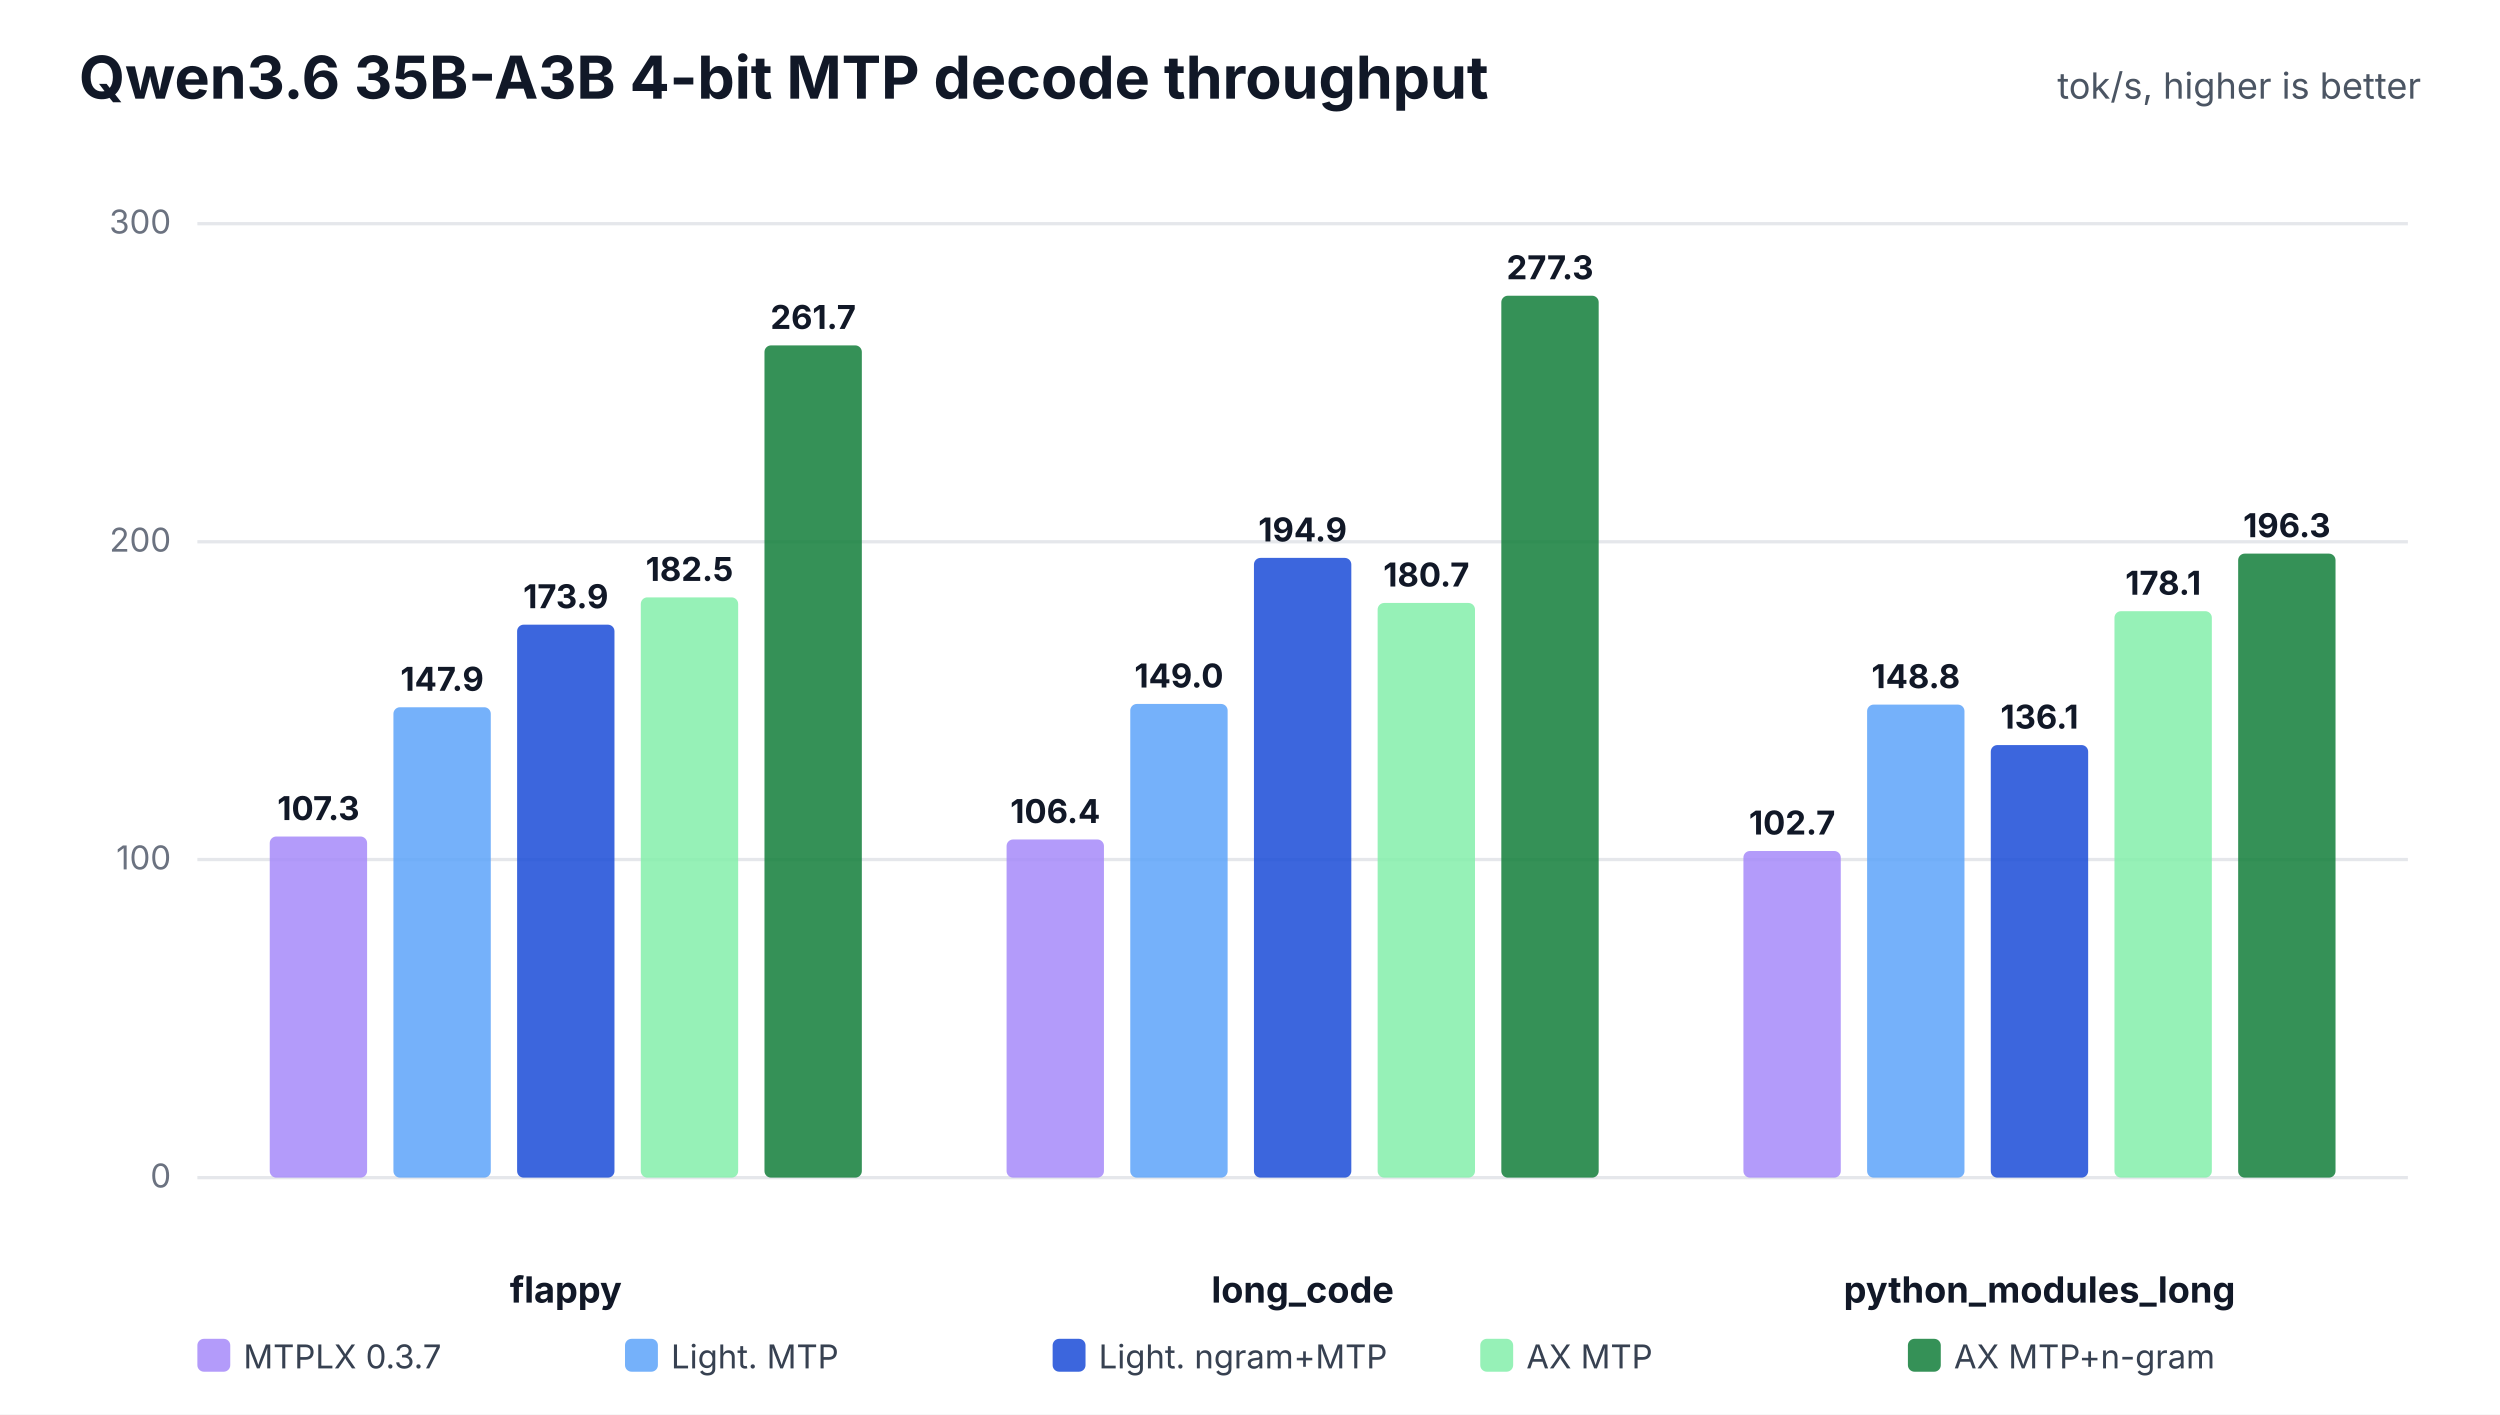
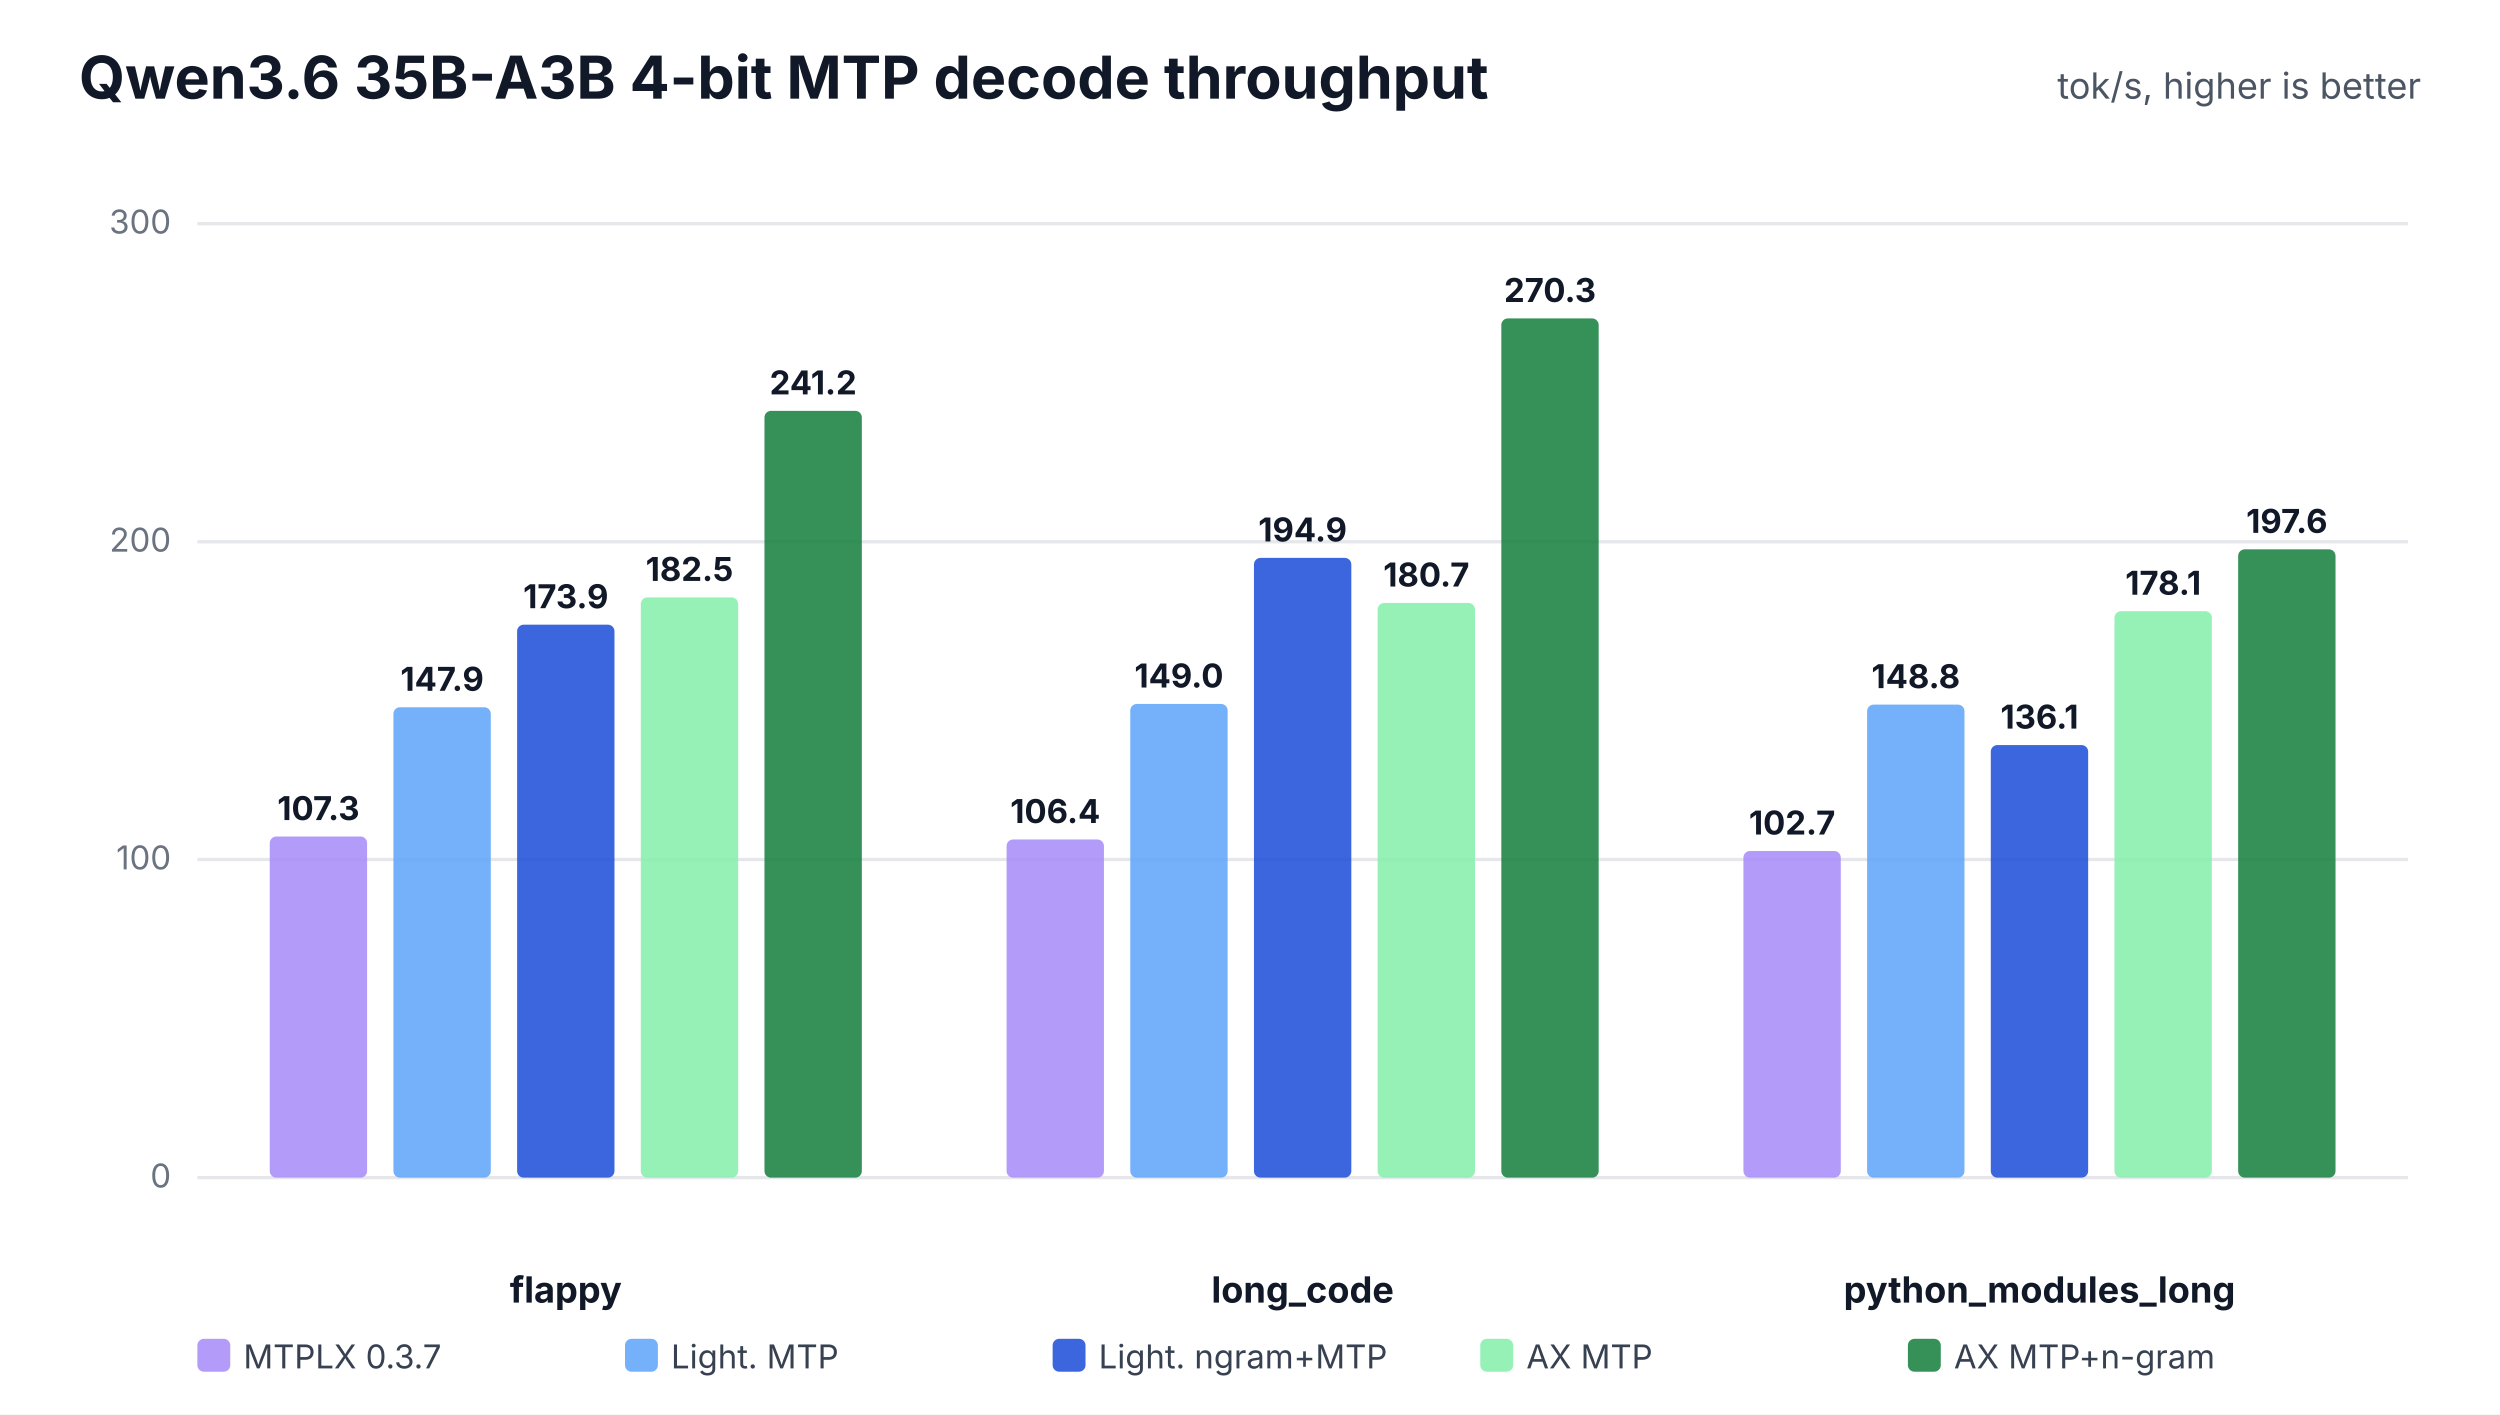
<svg xmlns="http://www.w3.org/2000/svg" width="760" height="430" viewBox="0 0 760 430" role="img">
  <rect width="100%" height="100%" fill="#ffffff" />
  <text x="24" y="30" font-family="Inter,Segoe UI,Arial,sans-serif" font-size="18" font-weight="700" fill="#111827">Qwen3.6 35B-A3B 4-bit MTP decode throughput</text>
  <text x="736" y="30" text-anchor="end" font-family="Inter,Segoe UI,Arial,sans-serif" font-size="11" fill="#4b5563">tok/s, higher is better</text>
  <line x1="60" y1="358.0" x2="732" y2="358.0" stroke="#e5e7eb" stroke-width="1" />
  <text x="52" y="361.0" text-anchor="end" font-family="Inter,Segoe UI,Arial,sans-serif" font-size="10" fill="#6b7280">0</text>
  <line x1="60" y1="261.3" x2="732" y2="261.3" stroke="#e5e7eb" stroke-width="1" />
  <text x="52" y="264.3" text-anchor="end" font-family="Inter,Segoe UI,Arial,sans-serif" font-size="10" fill="#6b7280">100</text>
  <line x1="60" y1="164.7" x2="732" y2="164.7" stroke="#e5e7eb" stroke-width="1" />
  <text x="52" y="167.7" text-anchor="end" font-family="Inter,Segoe UI,Arial,sans-serif" font-size="10" fill="#6b7280">200</text>
  <line x1="60" y1="68.0" x2="732" y2="68.0" stroke="#e5e7eb" stroke-width="1" />
  <text x="52" y="71.0" text-anchor="end" font-family="Inter,Segoe UI,Arial,sans-serif" font-size="10" fill="#6b7280">300</text>
  <text x="172.0" y="396" text-anchor="middle" font-family="Inter,Segoe UI,Arial,sans-serif" font-size="11" font-weight="700" fill="#111827">flappy</text>
  <rect x="82.0" y="254.3" width="29.6" height="103.7" rx="2" fill="#a78bfa" fill-opacity="0.86" />
  <text x="96.8" y="249.3" text-anchor="middle" font-family="Inter,Segoe UI,Arial,sans-serif" font-size="10" font-weight="700" fill="#111827">107.3</text>
  <rect x="119.6" y="215.0" width="29.6" height="143.0" rx="2" fill="#60a5fa" fill-opacity="0.86" />
  <text x="134.4" y="210.0" text-anchor="middle" font-family="Inter,Segoe UI,Arial,sans-serif" font-size="10" font-weight="700" fill="#111827">147.9</text>
  <rect x="157.2" y="189.9" width="29.6" height="168.1" rx="2" fill="#1d4ed8" fill-opacity="0.86" />
  <text x="172.0" y="184.9" text-anchor="middle" font-family="Inter,Segoe UI,Arial,sans-serif" font-size="10" font-weight="700" fill="#111827">173.9</text>
  <rect x="194.8" y="181.6" width="29.6" height="176.4" rx="2" fill="#86efac" fill-opacity="0.86" />
  <text x="209.6" y="176.6" text-anchor="middle" font-family="Inter,Segoe UI,Arial,sans-serif" font-size="10" font-weight="700" fill="#111827">182.5</text>
-   <rect x="232.4" y="105.0" width="29.6" height="253.0" rx="2" fill="#15803d" fill-opacity="0.86" />
-   <text x="247.2" y="100.0" text-anchor="middle" font-family="Inter,Segoe UI,Arial,sans-serif" font-size="10" font-weight="700" fill="#111827">261.7</text>
+   <rect x="232.4" y="124.9" width="29.6" height="233.1" rx="2" fill="#15803d" fill-opacity="0.86" />
+   <text x="247.2" y="119.9" text-anchor="middle" font-family="Inter,Segoe UI,Arial,sans-serif" font-size="10" font-weight="700" fill="#111827">241.2</text>
  <text x="396.0" y="396" text-anchor="middle" font-family="Inter,Segoe UI,Arial,sans-serif" font-size="11" font-weight="700" fill="#111827">long_code</text>
  <rect x="306.0" y="255.2" width="29.6" height="102.8" rx="2" fill="#a78bfa" fill-opacity="0.86" />
  <text x="320.8" y="250.2" text-anchor="middle" font-family="Inter,Segoe UI,Arial,sans-serif" font-size="10" font-weight="700" fill="#111827">106.4</text>
  <rect x="343.6" y="214.0" width="29.6" height="144.0" rx="2" fill="#60a5fa" fill-opacity="0.86" />
  <text x="358.4" y="209.0" text-anchor="middle" font-family="Inter,Segoe UI,Arial,sans-serif" font-size="10" font-weight="700" fill="#111827">149.0</text>
  <rect x="381.2" y="169.6" width="29.6" height="188.4" rx="2" fill="#1d4ed8" fill-opacity="0.86" />
  <text x="396.0" y="164.6" text-anchor="middle" font-family="Inter,Segoe UI,Arial,sans-serif" font-size="10" font-weight="700" fill="#111827">194.9</text>
  <rect x="418.8" y="183.3" width="29.6" height="174.7" rx="2" fill="#86efac" fill-opacity="0.86" />
  <text x="433.6" y="178.3" text-anchor="middle" font-family="Inter,Segoe UI,Arial,sans-serif" font-size="10" font-weight="700" fill="#111827">180.7</text>
-   <rect x="456.4" y="89.9" width="29.6" height="268.1" rx="2" fill="#15803d" fill-opacity="0.86" />
-   <text x="471.2" y="84.9" text-anchor="middle" font-family="Inter,Segoe UI,Arial,sans-serif" font-size="10" font-weight="700" fill="#111827">277.3</text>
+   <rect x="456.4" y="96.8" width="29.6" height="261.2" rx="2" fill="#15803d" fill-opacity="0.86" />
+   <text x="471.2" y="91.8" text-anchor="middle" font-family="Inter,Segoe UI,Arial,sans-serif" font-size="10" font-weight="700" fill="#111827">270.3</text>
  <text x="620.0" y="396" text-anchor="middle" font-family="Inter,Segoe UI,Arial,sans-serif" font-size="11" font-weight="700" fill="#111827">python_modules_long</text>
  <rect x="530.0" y="258.7" width="29.6" height="99.3" rx="2" fill="#a78bfa" fill-opacity="0.86" />
  <text x="544.8" y="253.7" text-anchor="middle" font-family="Inter,Segoe UI,Arial,sans-serif" font-size="10" font-weight="700" fill="#111827">102.7</text>
  <rect x="567.6" y="214.2" width="29.6" height="143.8" rx="2" fill="#60a5fa" fill-opacity="0.86" />
  <text x="582.4" y="209.2" text-anchor="middle" font-family="Inter,Segoe UI,Arial,sans-serif" font-size="10" font-weight="700" fill="#111827">148.8</text>
  <rect x="605.2" y="226.5" width="29.6" height="131.5" rx="2" fill="#1d4ed8" fill-opacity="0.86" />
  <text x="620.0" y="221.5" text-anchor="middle" font-family="Inter,Segoe UI,Arial,sans-serif" font-size="10" font-weight="700" fill="#111827">136.1</text>
  <rect x="642.8" y="185.8" width="29.6" height="172.2" rx="2" fill="#86efac" fill-opacity="0.86" />
  <text x="657.6" y="180.8" text-anchor="middle" font-family="Inter,Segoe UI,Arial,sans-serif" font-size="10" font-weight="700" fill="#111827">178.1</text>
-   <rect x="680.4" y="168.3" width="29.6" height="189.7" rx="2" fill="#15803d" fill-opacity="0.86" />
-   <text x="695.2" y="163.3" text-anchor="middle" font-family="Inter,Segoe UI,Arial,sans-serif" font-size="10" font-weight="700" fill="#111827">196.3</text>
+   <rect x="680.4" y="167.0" width="29.6" height="191.0" rx="2" fill="#15803d" fill-opacity="0.86" />
+   <text x="695.2" y="162.0" text-anchor="middle" font-family="Inter,Segoe UI,Arial,sans-serif" font-size="10" font-weight="700" fill="#111827">197.6</text>
  <rect x="60" y="407" width="10" height="10" rx="2" fill="#a78bfa" fill-opacity="0.86" />
  <text x="74" y="416" font-family="Inter,Segoe UI,Arial,sans-serif" font-size="10" fill="#374151">MTPLX 0.3.7</text>
  <rect x="190" y="407" width="10" height="10" rx="2" fill="#60a5fa" fill-opacity="0.86" />
  <text x="204" y="416" font-family="Inter,Segoe UI,Arial,sans-serif" font-size="10" fill="#374151">Light. MTP</text>
  <rect x="320" y="407" width="10" height="10" rx="2" fill="#1d4ed8" fill-opacity="0.86" />
  <text x="334" y="416" font-family="Inter,Segoe UI,Arial,sans-serif" font-size="10" fill="#374151">Light. ngram+MTP</text>
  <rect x="450" y="407" width="10" height="10" rx="2" fill="#86efac" fill-opacity="0.86" />
  <text x="464" y="416" font-family="Inter,Segoe UI,Arial,sans-serif" font-size="10" fill="#374151">AX MTP</text>
  <rect x="580" y="407" width="10" height="10" rx="2" fill="#15803d" fill-opacity="0.86" />
  <text x="594" y="416" font-family="Inter,Segoe UI,Arial,sans-serif" font-size="10" fill="#374151">AX MTP+n-gram</text>
</svg>
